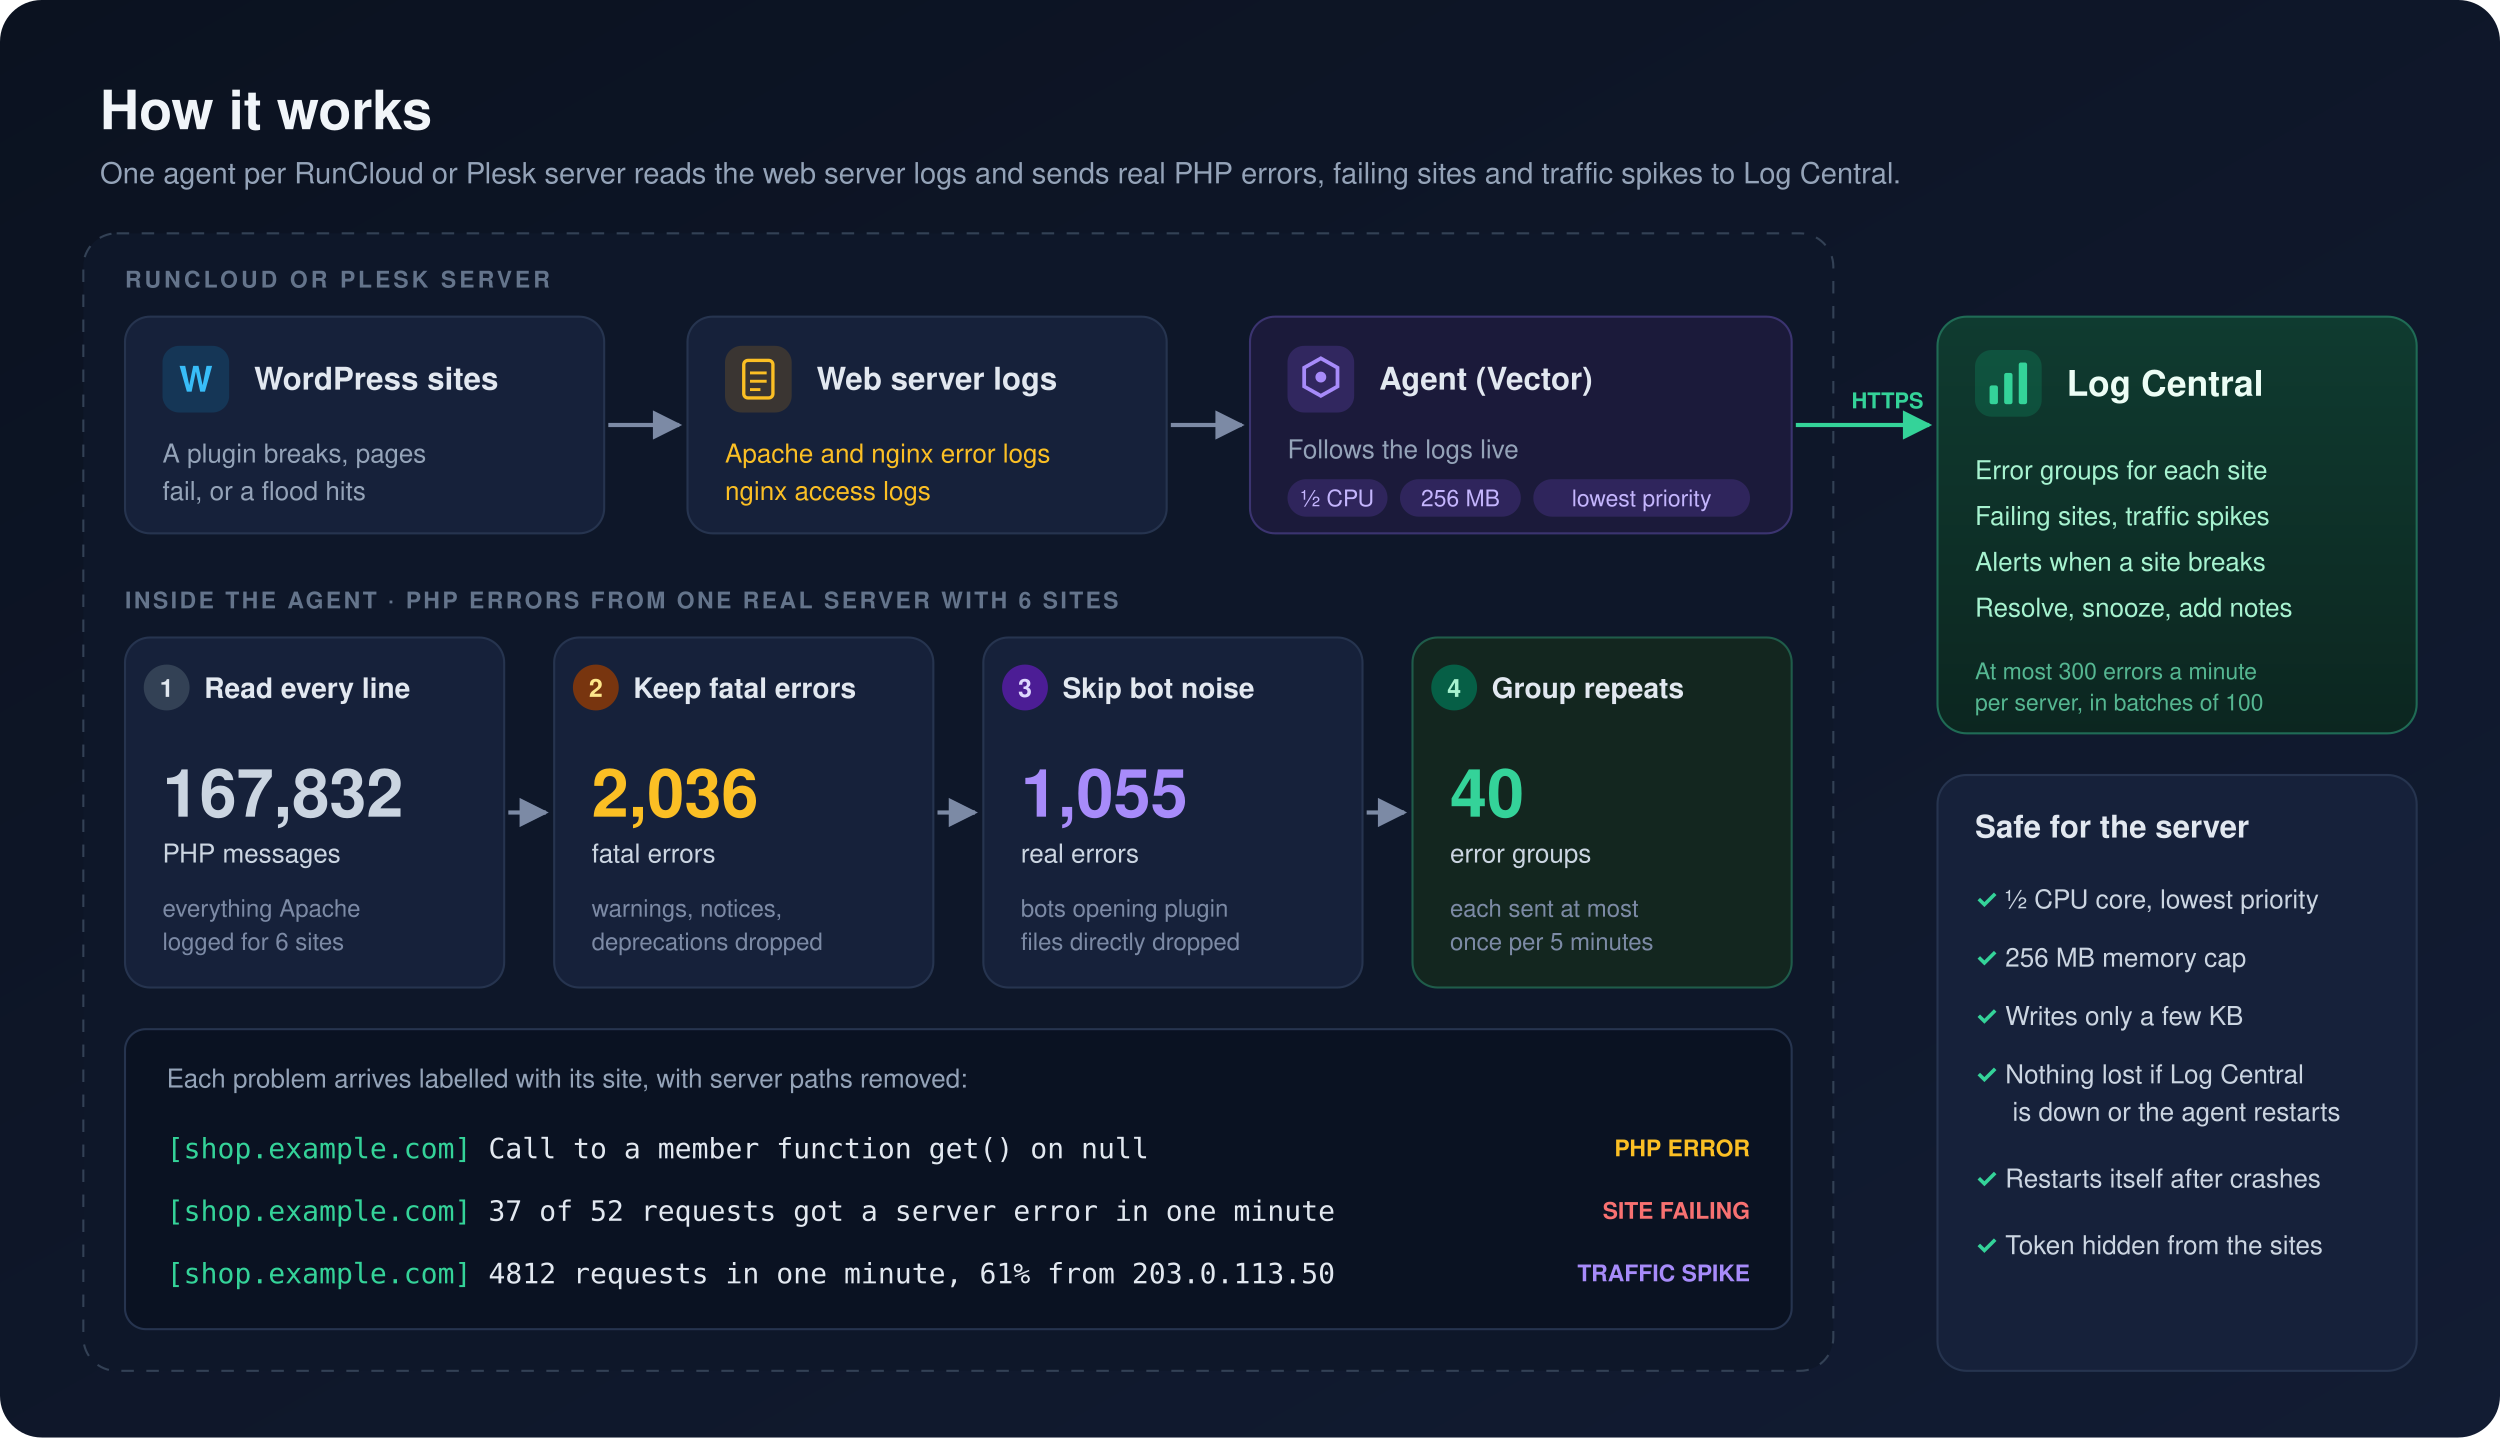
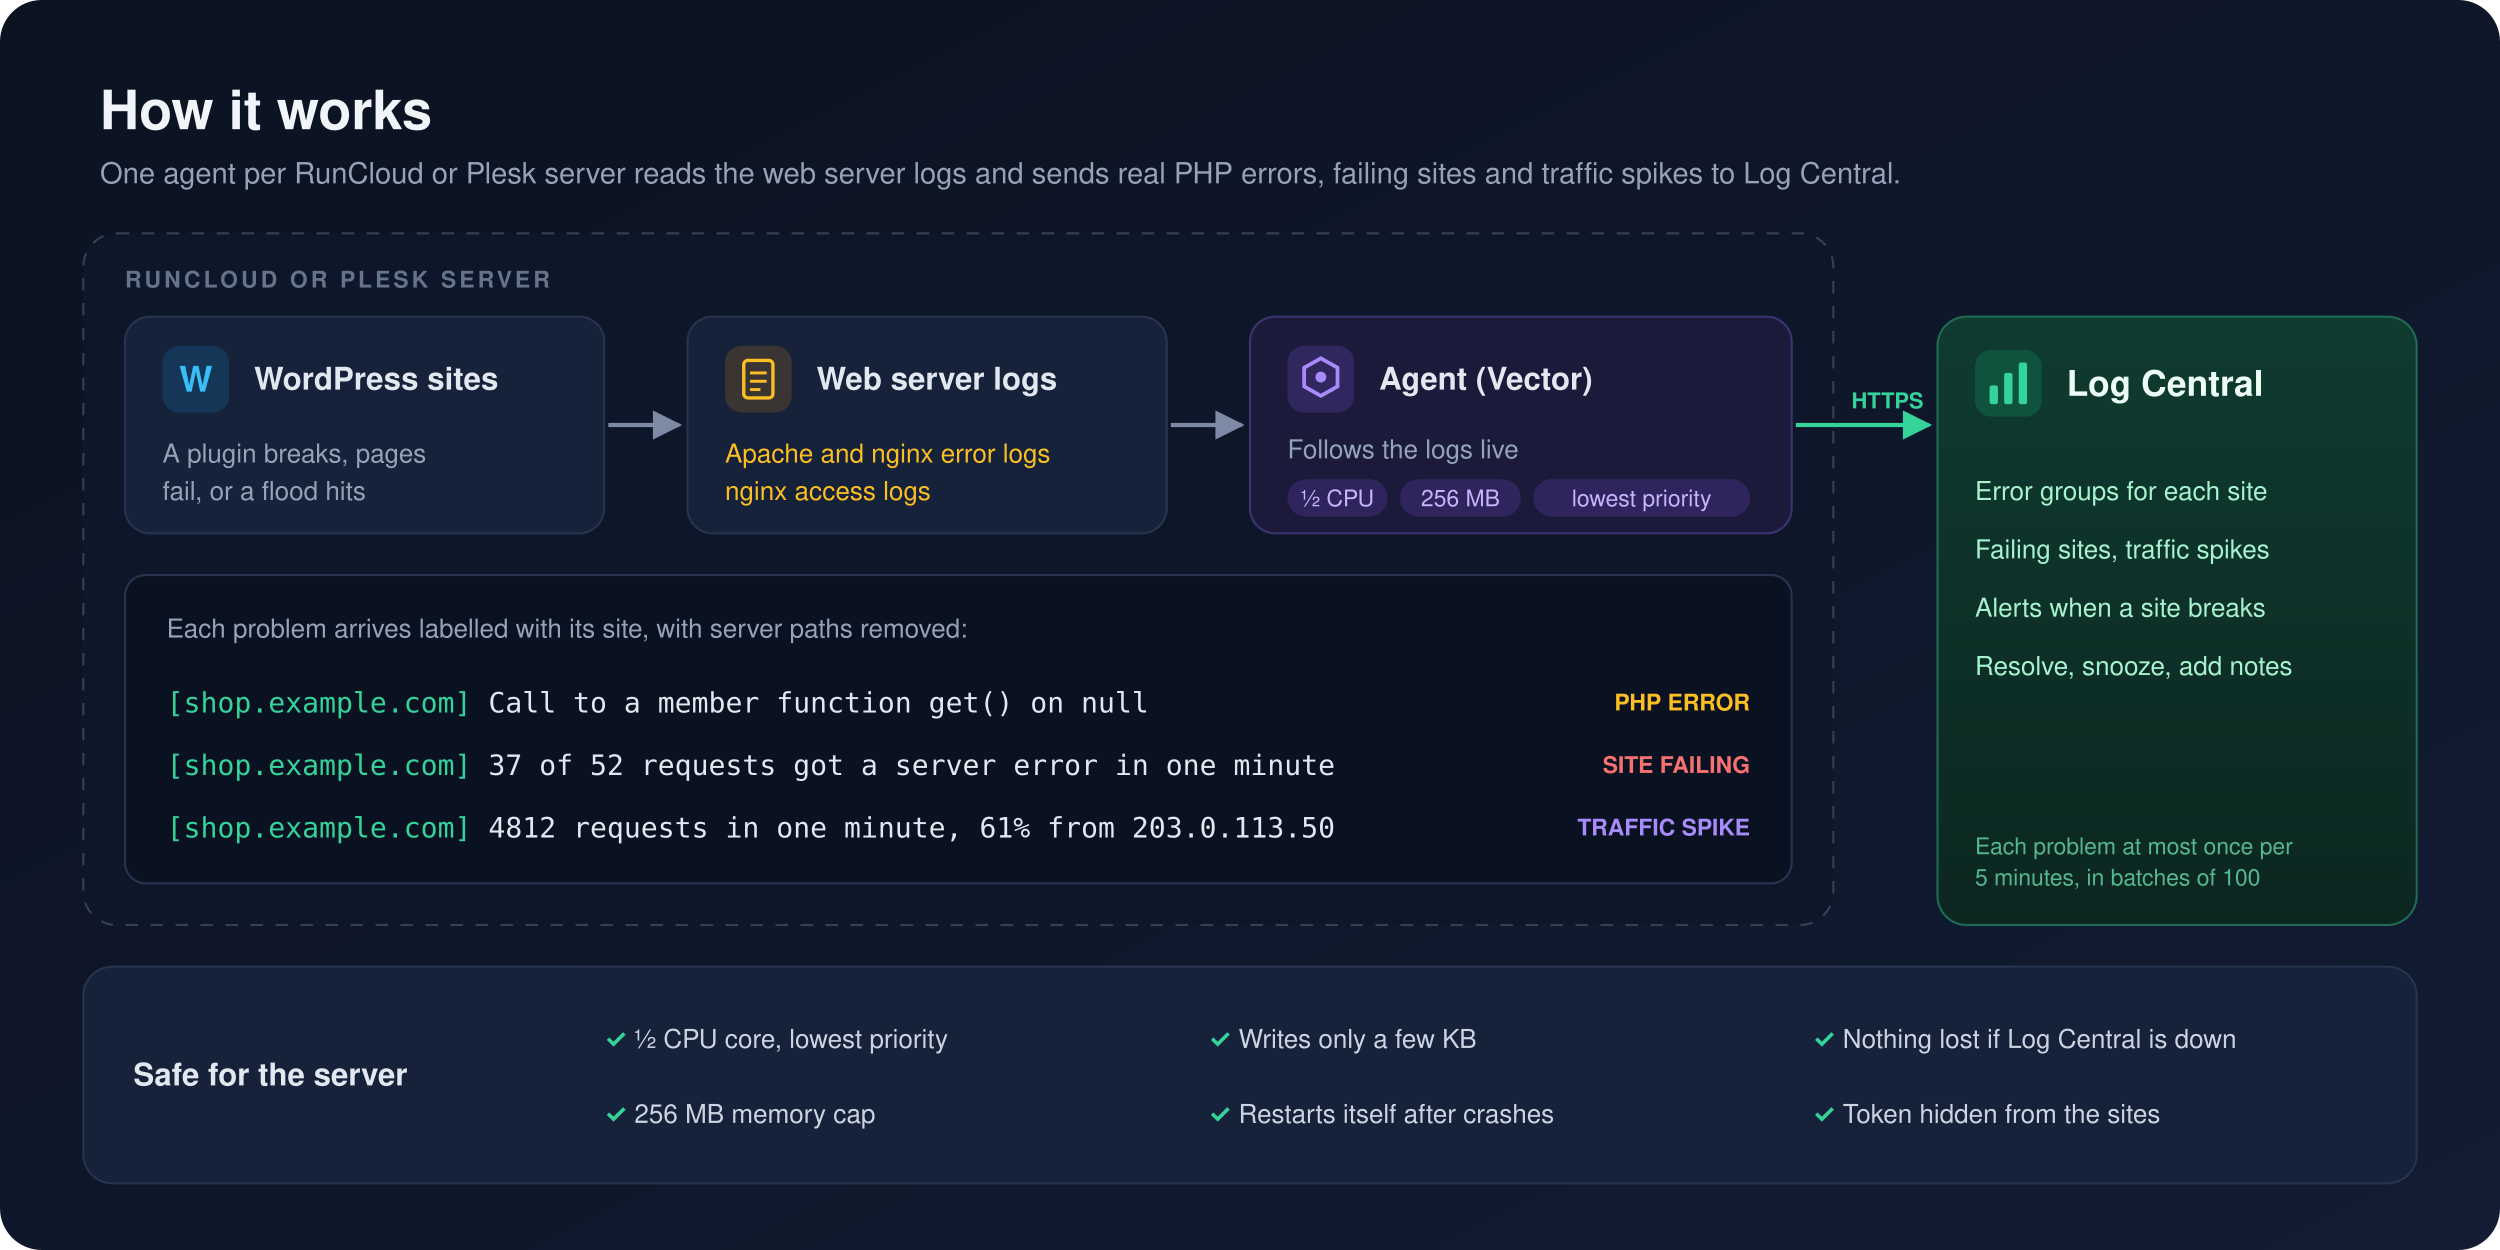
- <svg xmlns="http://www.w3.org/2000/svg" width="1200" height="690" viewBox="0 0 1200 690" font-family="-apple-system, BlinkMacSystemFont, 'Segoe UI', Helvetica, Arial, sans-serif">
+ <svg xmlns="http://www.w3.org/2000/svg" width="1200" height="600" viewBox="0 0 1200 600" font-family="-apple-system, BlinkMacSystemFont, 'Segoe UI', Helvetica, Arial, sans-serif">
  <defs>
    <linearGradient id="bg" x1="0" y1="0" x2="1" y2="1">
      <stop offset="0" stop-color="#0b1220" />
      <stop offset="1" stop-color="#121c33" />
    </linearGradient>
    <linearGradient id="central" x1="0" y1="0" x2="0" y2="1">
      <stop offset="0" stop-color="#0f3b30" />
      <stop offset="1" stop-color="#0c2620" />
    </linearGradient>
    <marker id="arrow" viewBox="0 0 10 10" refX="9" refY="5" markerWidth="7" markerHeight="7" orient="auto-start-reverse">
      <path d="M0 0 L10 5 L0 10 z" fill="#7c8aa5" />
    </marker>
    <marker id="arrow-green" viewBox="0 0 10 10" refX="9" refY="5" markerWidth="7" markerHeight="7" orient="auto-start-reverse">
      <path d="M0 0 L10 5 L0 10 z" fill="#34d399" />
    </marker>
  </defs>
-   <rect width="1200" height="690" rx="20" fill="url(#bg)" />
+   <rect width="1200" height="600" rx="20" fill="url(#bg)" />
  <text x="48" y="62" font-size="26" font-weight="700" fill="#f1f5f9">How it works</text>
  <text x="48" y="88" font-size="14" fill="#94a3b8">One agent per RunCloud or Plesk server reads the web server logs and sends real PHP errors, failing sites and traffic spikes to Log Central.</text>
-   <rect x="40" y="112" width="840" height="546" rx="16" fill="#0e1729" stroke="#334155" stroke-dasharray="6 6" />
+   <rect x="40" y="112" width="840" height="332" rx="16" fill="#0e1729" stroke="#334155" stroke-dasharray="6 6" />
  <text x="60" y="138" font-size="11" font-weight="700" letter-spacing="1.5" fill="#64748b">RUNCLOUD OR PLESK SERVER</text>
  <g>
    <rect x="60" y="152" width="230" height="104" rx="12" fill="#16213a" stroke="#26344f" />
    <rect x="78" y="166" width="32" height="32" rx="8" fill="#0ea5e9" fill-opacity="0.16" />
    <text x="94" y="188" font-size="17" font-weight="800" fill="#38bdf8" text-anchor="middle">W</text>
    <text x="122" y="187" font-size="15" font-weight="700" fill="#e2e8f0">WordPress sites</text>
    <text x="78" y="222" font-size="12.5" fill="#94a3b8">A plugin breaks, pages</text>
    <text x="78" y="240" font-size="12.5" fill="#94a3b8">fail, or a flood hits</text>
  </g>
  <line x1="292" y1="204" x2="326" y2="204" stroke="#7c8aa5" stroke-width="2" marker-end="url(#arrow)" />
  <g>
    <rect x="330" y="152" width="230" height="104" rx="12" fill="#16213a" stroke="#26344f" />
    <rect x="348" y="166" width="32" height="32" rx="8" fill="#f59e0b" fill-opacity="0.16" />
    <rect x="357" y="173" width="14" height="18" rx="2" fill="none" stroke="#fbbf24" stroke-width="1.6" />
    <line x1="360" y1="179" x2="368" y2="179" stroke="#fbbf24" stroke-width="1.4" />
    <line x1="360" y1="183" x2="368" y2="183" stroke="#fbbf24" stroke-width="1.4" />
    <line x1="360" y1="187" x2="365" y2="187" stroke="#fbbf24" stroke-width="1.4" />
    <text x="392" y="187" font-size="15" font-weight="700" fill="#e2e8f0">Web server logs</text>
    <text x="348" y="222" font-size="12.5" fill="#fbbf24">Apache and nginx error logs</text>
    <text x="348" y="240" font-size="12.5" fill="#fbbf24">nginx access logs</text>
  </g>
  <line x1="562" y1="204" x2="596" y2="204" stroke="#7c8aa5" stroke-width="2" marker-end="url(#arrow)" />
  <g>
    <rect x="600" y="152" width="260" height="104" rx="12" fill="#1b1a3a" stroke="#3b3470" />
    <rect x="618" y="166" width="32" height="32" rx="8" fill="#8b5cf6" fill-opacity="0.2" />
    <path d="M634 172 L642 176.5 L642 185.5 L634 190 L626 185.5 L626 176.5 Z" fill="none" stroke="#a78bfa" stroke-width="1.8" />
    <circle cx="634" cy="181" r="2.6" fill="#a78bfa" />
    <text x="662" y="187" font-size="15" font-weight="700" fill="#e2e8f0">Agent (Vector)</text>
    <text x="618" y="220" font-size="12.5" fill="#94a3b8">Follows the logs live</text>
    <rect x="618" y="230" width="48" height="18" rx="9" fill="#8b5cf6" fill-opacity="0.18" />
    <text x="642" y="243" font-size="11" fill="#c4b5fd" text-anchor="middle">½ CPU</text>
    <rect x="672" y="230" width="58" height="18" rx="9" fill="#8b5cf6" fill-opacity="0.18" />
    <text x="701" y="243" font-size="11" fill="#c4b5fd" text-anchor="middle">256 MB</text>
    <rect x="736" y="230" width="104" height="18" rx="9" fill="#8b5cf6" fill-opacity="0.18" />
    <text x="788" y="243" font-size="11" fill="#c4b5fd" text-anchor="middle">lowest priority</text>
  </g>
  <line x1="862" y1="204" x2="926" y2="204" stroke="#34d399" stroke-width="2" marker-end="url(#arrow-green)" />
  <text x="906" y="196" font-size="10.5" font-weight="700" fill="#34d399" text-anchor="middle">HTTPS</text>
-   <text x="60" y="292" font-size="11" font-weight="700" letter-spacing="1.2" fill="#64748b">INSIDE THE AGENT · PHP ERRORS FROM ONE REAL SERVER WITH 6 SITES</text>
-   <g>
-     <rect x="60" y="306" width="182" height="168" rx="12" fill="#16213a" stroke="#26344f" />
-     <circle cx="80" cy="330" r="11" fill="#334155" />
-     <text x="80" y="334.5" font-size="12" font-weight="700" fill="#e2e8f0" text-anchor="middle">1</text>
-     <text x="98" y="335" font-size="13.5" font-weight="700" fill="#e2e8f0">Read every line</text>
-     <text x="78" y="392" font-size="32" font-weight="800" fill="#cbd5e1">167,832</text>
-     <text x="78" y="414" font-size="12.5" fill="#cbd5e1">PHP messages</text>
-     <text x="78" y="440" font-size="11.5" fill="#7c8aa5">everything Apache</text>
-     <text x="78" y="456" font-size="11.5" fill="#7c8aa5">logged for 6 sites</text>
-   </g>
-   <line x1="244" y1="390" x2="262" y2="390" stroke="#7c8aa5" stroke-width="2" marker-end="url(#arrow)" />
-   <g>
-     <rect x="266" y="306" width="182" height="168" rx="12" fill="#16213a" stroke="#26344f" />
-     <circle cx="286" cy="330" r="11" fill="#78350f" />
-     <text x="286" y="334.5" font-size="12" font-weight="700" fill="#fde68a" text-anchor="middle">2</text>
-     <text x="304" y="335" font-size="13.5" font-weight="700" fill="#e2e8f0">Keep fatal errors</text>
-     <text x="284" y="392" font-size="32" font-weight="800" fill="#fbbf24">2,036</text>
-     <text x="284" y="414" font-size="12.5" fill="#cbd5e1">fatal errors</text>
-     <text x="284" y="440" font-size="11.5" fill="#7c8aa5">warnings, notices,</text>
-     <text x="284" y="456" font-size="11.5" fill="#7c8aa5">deprecations dropped</text>
-   </g>
-   <line x1="450" y1="390" x2="468" y2="390" stroke="#7c8aa5" stroke-width="2" marker-end="url(#arrow)" />
-   <g>
-     <rect x="472" y="306" width="182" height="168" rx="12" fill="#16213a" stroke="#26344f" />
-     <circle cx="492" cy="330" r="11" fill="#4c1d95" />
-     <text x="492" y="334.5" font-size="12" font-weight="700" fill="#ddd6fe" text-anchor="middle">3</text>
-     <text x="510" y="335" font-size="13.5" font-weight="700" fill="#e2e8f0">Skip bot noise</text>
-     <text x="490" y="392" font-size="32" font-weight="800" fill="#a78bfa">1,055</text>
-     <text x="490" y="414" font-size="12.5" fill="#cbd5e1">real errors</text>
-     <text x="490" y="440" font-size="11.5" fill="#7c8aa5">bots opening plugin</text>
-     <text x="490" y="456" font-size="11.5" fill="#7c8aa5">files directly dropped</text>
-   </g>
-   <line x1="656" y1="390" x2="674" y2="390" stroke="#7c8aa5" stroke-width="2" marker-end="url(#arrow)" />
-   <g>
-     <rect x="678" y="306" width="182" height="168" rx="12" fill="#13261f" stroke="#1f5c4a" />
-     <circle cx="698" cy="330" r="11" fill="#065f46" />
-     <text x="698" y="334.5" font-size="12" font-weight="700" fill="#a7f3d0" text-anchor="middle">4</text>
-     <text x="716" y="335" font-size="13.5" font-weight="700" fill="#e2e8f0">Group repeats</text>
-     <text x="696" y="392" font-size="32" font-weight="800" fill="#34d399">40</text>
-     <text x="696" y="414" font-size="12.5" fill="#cbd5e1">error groups</text>
-     <text x="696" y="440" font-size="11.5" fill="#7c8aa5">each sent at most</text>
-     <text x="696" y="456" font-size="11.5" fill="#7c8aa5">once per 5 minutes</text>
-   </g>
-   <rect x="60" y="494" width="800" height="144" rx="10" fill="#0a1222" stroke="#26344f" />
-   <text x="80" y="522" font-size="12.5" fill="#94a3b8">Each problem arrives labelled with its site, with server paths removed:</text>
+   <rect x="60" y="276" width="800" height="148" rx="10" fill="#0a1222" stroke="#26344f" />
+   <text x="80" y="306" font-size="12.5" fill="#94a3b8">Each problem arrives labelled with its site, with server paths removed:</text>
  <g font-size="13.5" fill="#e2e8f0" font-family="ui-monospace, SFMono-Regular, Menlo, Consolas, monospace">
-     <text x="80" y="556">
+     <text x="80" y="342">
      <tspan fill="#34d399">[shop.example.com]</tspan> Call to a member function get() on null</text>
-     <text x="80" y="586">
+     <text x="80" y="372">
      <tspan fill="#34d399">[shop.example.com]</tspan> 37 of 52 requests got a server error in one minute</text>
-     <text x="80" y="616">
+     <text x="80" y="402">
      <tspan fill="#34d399">[shop.example.com]</tspan> 4812 requests in one minute, 61% from 203.0.113.50</text>
  </g>
  <g font-size="11" font-weight="700" text-anchor="end">
-     <text x="840" y="555" fill="#fbbf24">PHP ERROR</text>
-     <text x="840" y="585" fill="#f87171">SITE FAILING</text>
-     <text x="840" y="615" fill="#a78bfa">TRAFFIC SPIKE</text>
+     <text x="840" y="341" fill="#fbbf24">PHP ERROR</text>
+     <text x="840" y="371" fill="#f87171">SITE FAILING</text>
+     <text x="840" y="401" fill="#a78bfa">TRAFFIC SPIKE</text>
  </g>
  <g>
-     <rect x="930" y="152" width="230" height="200" rx="14" fill="url(#central)" stroke="#1f6b55" />
+     <rect x="930" y="152" width="230" height="292" rx="14" fill="url(#central)" stroke="#1f6b55" />
    <rect x="948" y="168" width="32" height="32" rx="8" fill="#10b981" fill-opacity="0.2" />
    <rect x="955" y="185" width="4" height="9" rx="1" fill="#34d399" />
    <rect x="962" y="179" width="4" height="15" rx="1" fill="#34d399" />
    <rect x="969" y="174" width="4" height="20" rx="1" fill="#34d399" />
    <text x="992" y="190" font-size="17" font-weight="700" fill="#ecfdf5">Log Central</text>
-     <text x="948" y="230" font-size="12.5" fill="#a7f3d0">Error groups for each site</text>
-     <text x="948" y="252" font-size="12.5" fill="#a7f3d0">Failing sites, traffic spikes</text>
-     <text x="948" y="274" font-size="12.5" fill="#a7f3d0">Alerts when a site breaks</text>
-     <text x="948" y="296" font-size="12.5" fill="#a7f3d0">Resolve, snooze, add notes</text>
-     <text x="948" y="326" font-size="11" fill="#6ee7b7" fill-opacity="0.75">At most 300 errors a minute</text>
-     <text x="948" y="341" font-size="11" fill="#6ee7b7" fill-opacity="0.75">per server, in batches of 100</text>
+     <text x="948" y="240" font-size="12.5" fill="#a7f3d0">Error groups for each site</text>
+     <text x="948" y="268" font-size="12.5" fill="#a7f3d0">Failing sites, traffic spikes</text>
+     <text x="948" y="296" font-size="12.5" fill="#a7f3d0">Alerts when a site breaks</text>
+     <text x="948" y="324" font-size="12.5" fill="#a7f3d0">Resolve, snooze, add notes</text>
+     <text x="948" y="410" font-size="11" fill="#6ee7b7" fill-opacity="0.75">Each problem at most once per</text>
+     <text x="948" y="425" font-size="11" fill="#6ee7b7" fill-opacity="0.75">5 minutes, in batches of 100</text>
  </g>
  <g>
-     <rect x="930" y="372" width="230" height="286" rx="14" fill="#16213a" stroke="#26344f" />
-     <text x="948" y="402" font-size="15" font-weight="700" fill="#e2e8f0">Safe for the server</text>
+     <rect x="40" y="464" width="1120" height="104" rx="14" fill="#16213a" stroke="#26344f" />
+     <text x="64" y="521" font-size="15" font-weight="700" fill="#e2e8f0">Safe for the server</text>
    <g font-size="12.5" fill="#cbd5e1">
-       <text x="948" y="436">
+       <text x="290" y="503">
        <tspan fill="#34d399" font-weight="700">✓</tspan>  ½ CPU core, lowest priority</text>
-       <text x="948" y="464">
+       <text x="290" y="539">
        <tspan fill="#34d399" font-weight="700">✓</tspan>  256 MB memory cap</text>
-       <text x="948" y="492">
+       <text x="580" y="503">
        <tspan fill="#34d399" font-weight="700">✓</tspan>  Writes only a few KB</text>
-       <text x="948" y="520">
-         <tspan fill="#34d399" font-weight="700">✓</tspan>  Nothing lost if Log Central</text>
-       <text x="966" y="538">is down or the agent restarts</text>
-       <text x="948" y="570">
+       <text x="580" y="539">
        <tspan fill="#34d399" font-weight="700">✓</tspan>  Restarts itself after crashes</text>
-       <text x="948" y="602">
+       <text x="870" y="503">
+         <tspan fill="#34d399" font-weight="700">✓</tspan>  Nothing lost if Log Central is down</text>
+       <text x="870" y="539">
        <tspan fill="#34d399" font-weight="700">✓</tspan>  Token hidden from the sites</text>
    </g>
  </g>
</svg>
